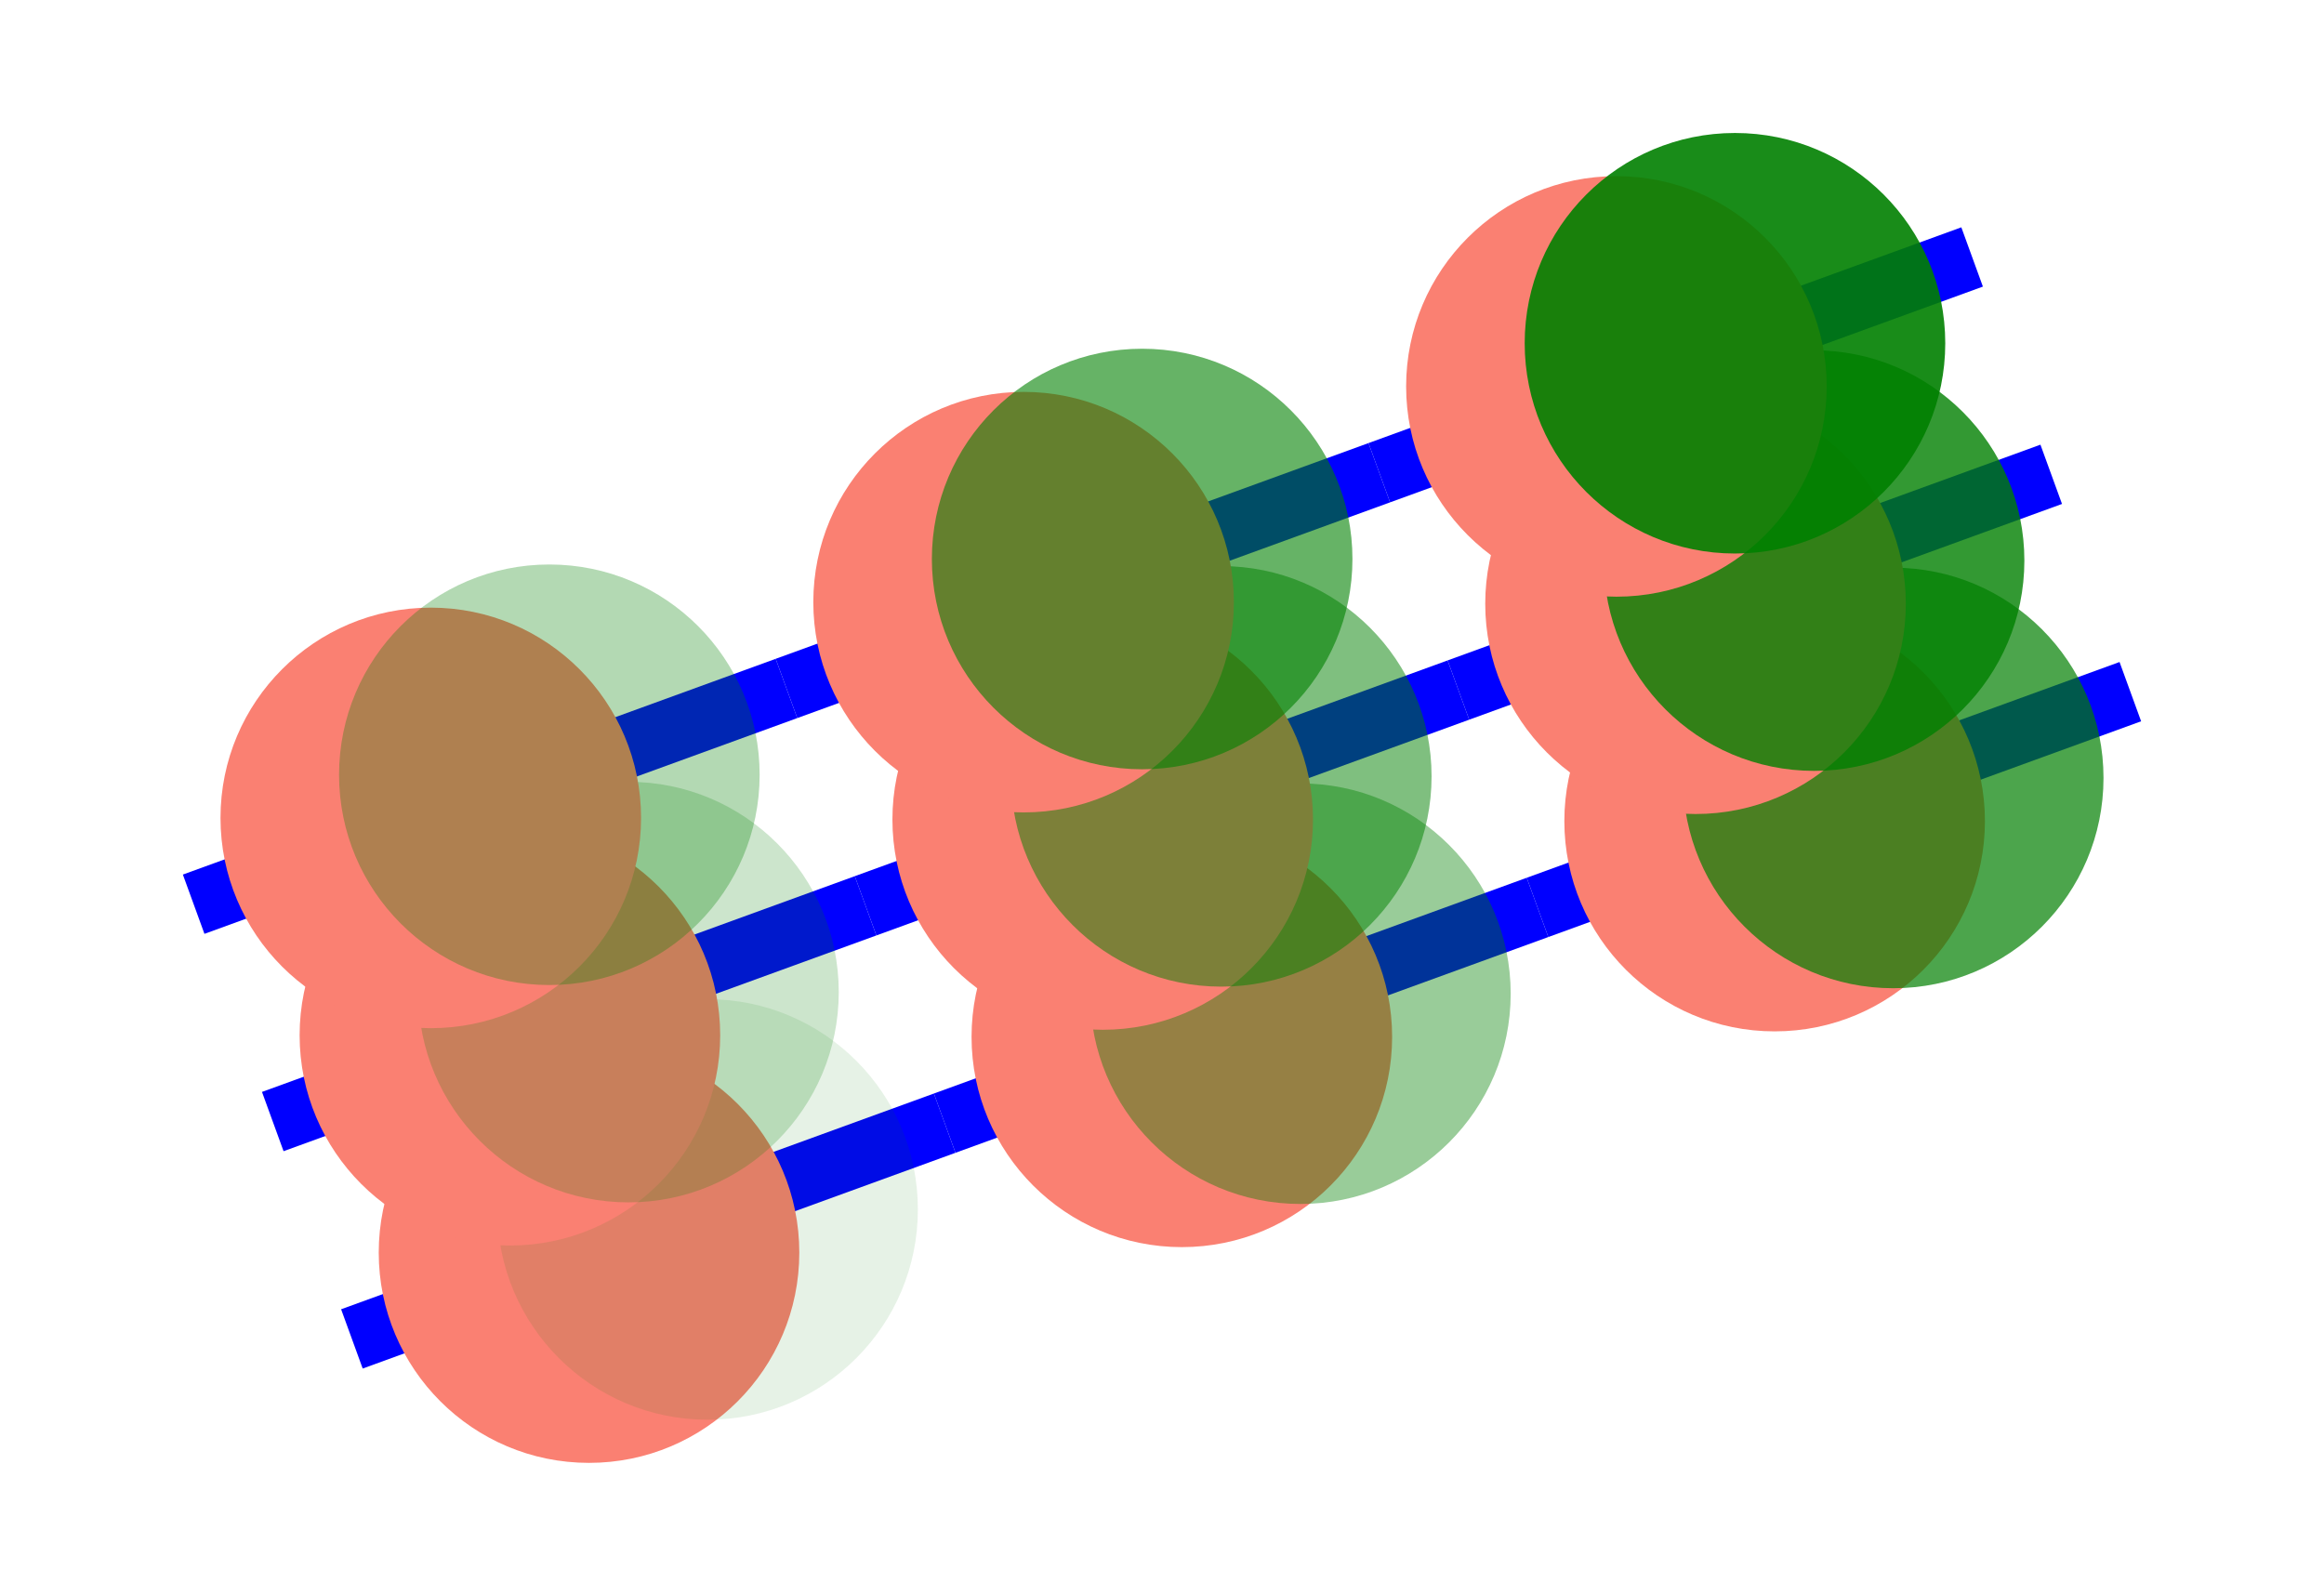
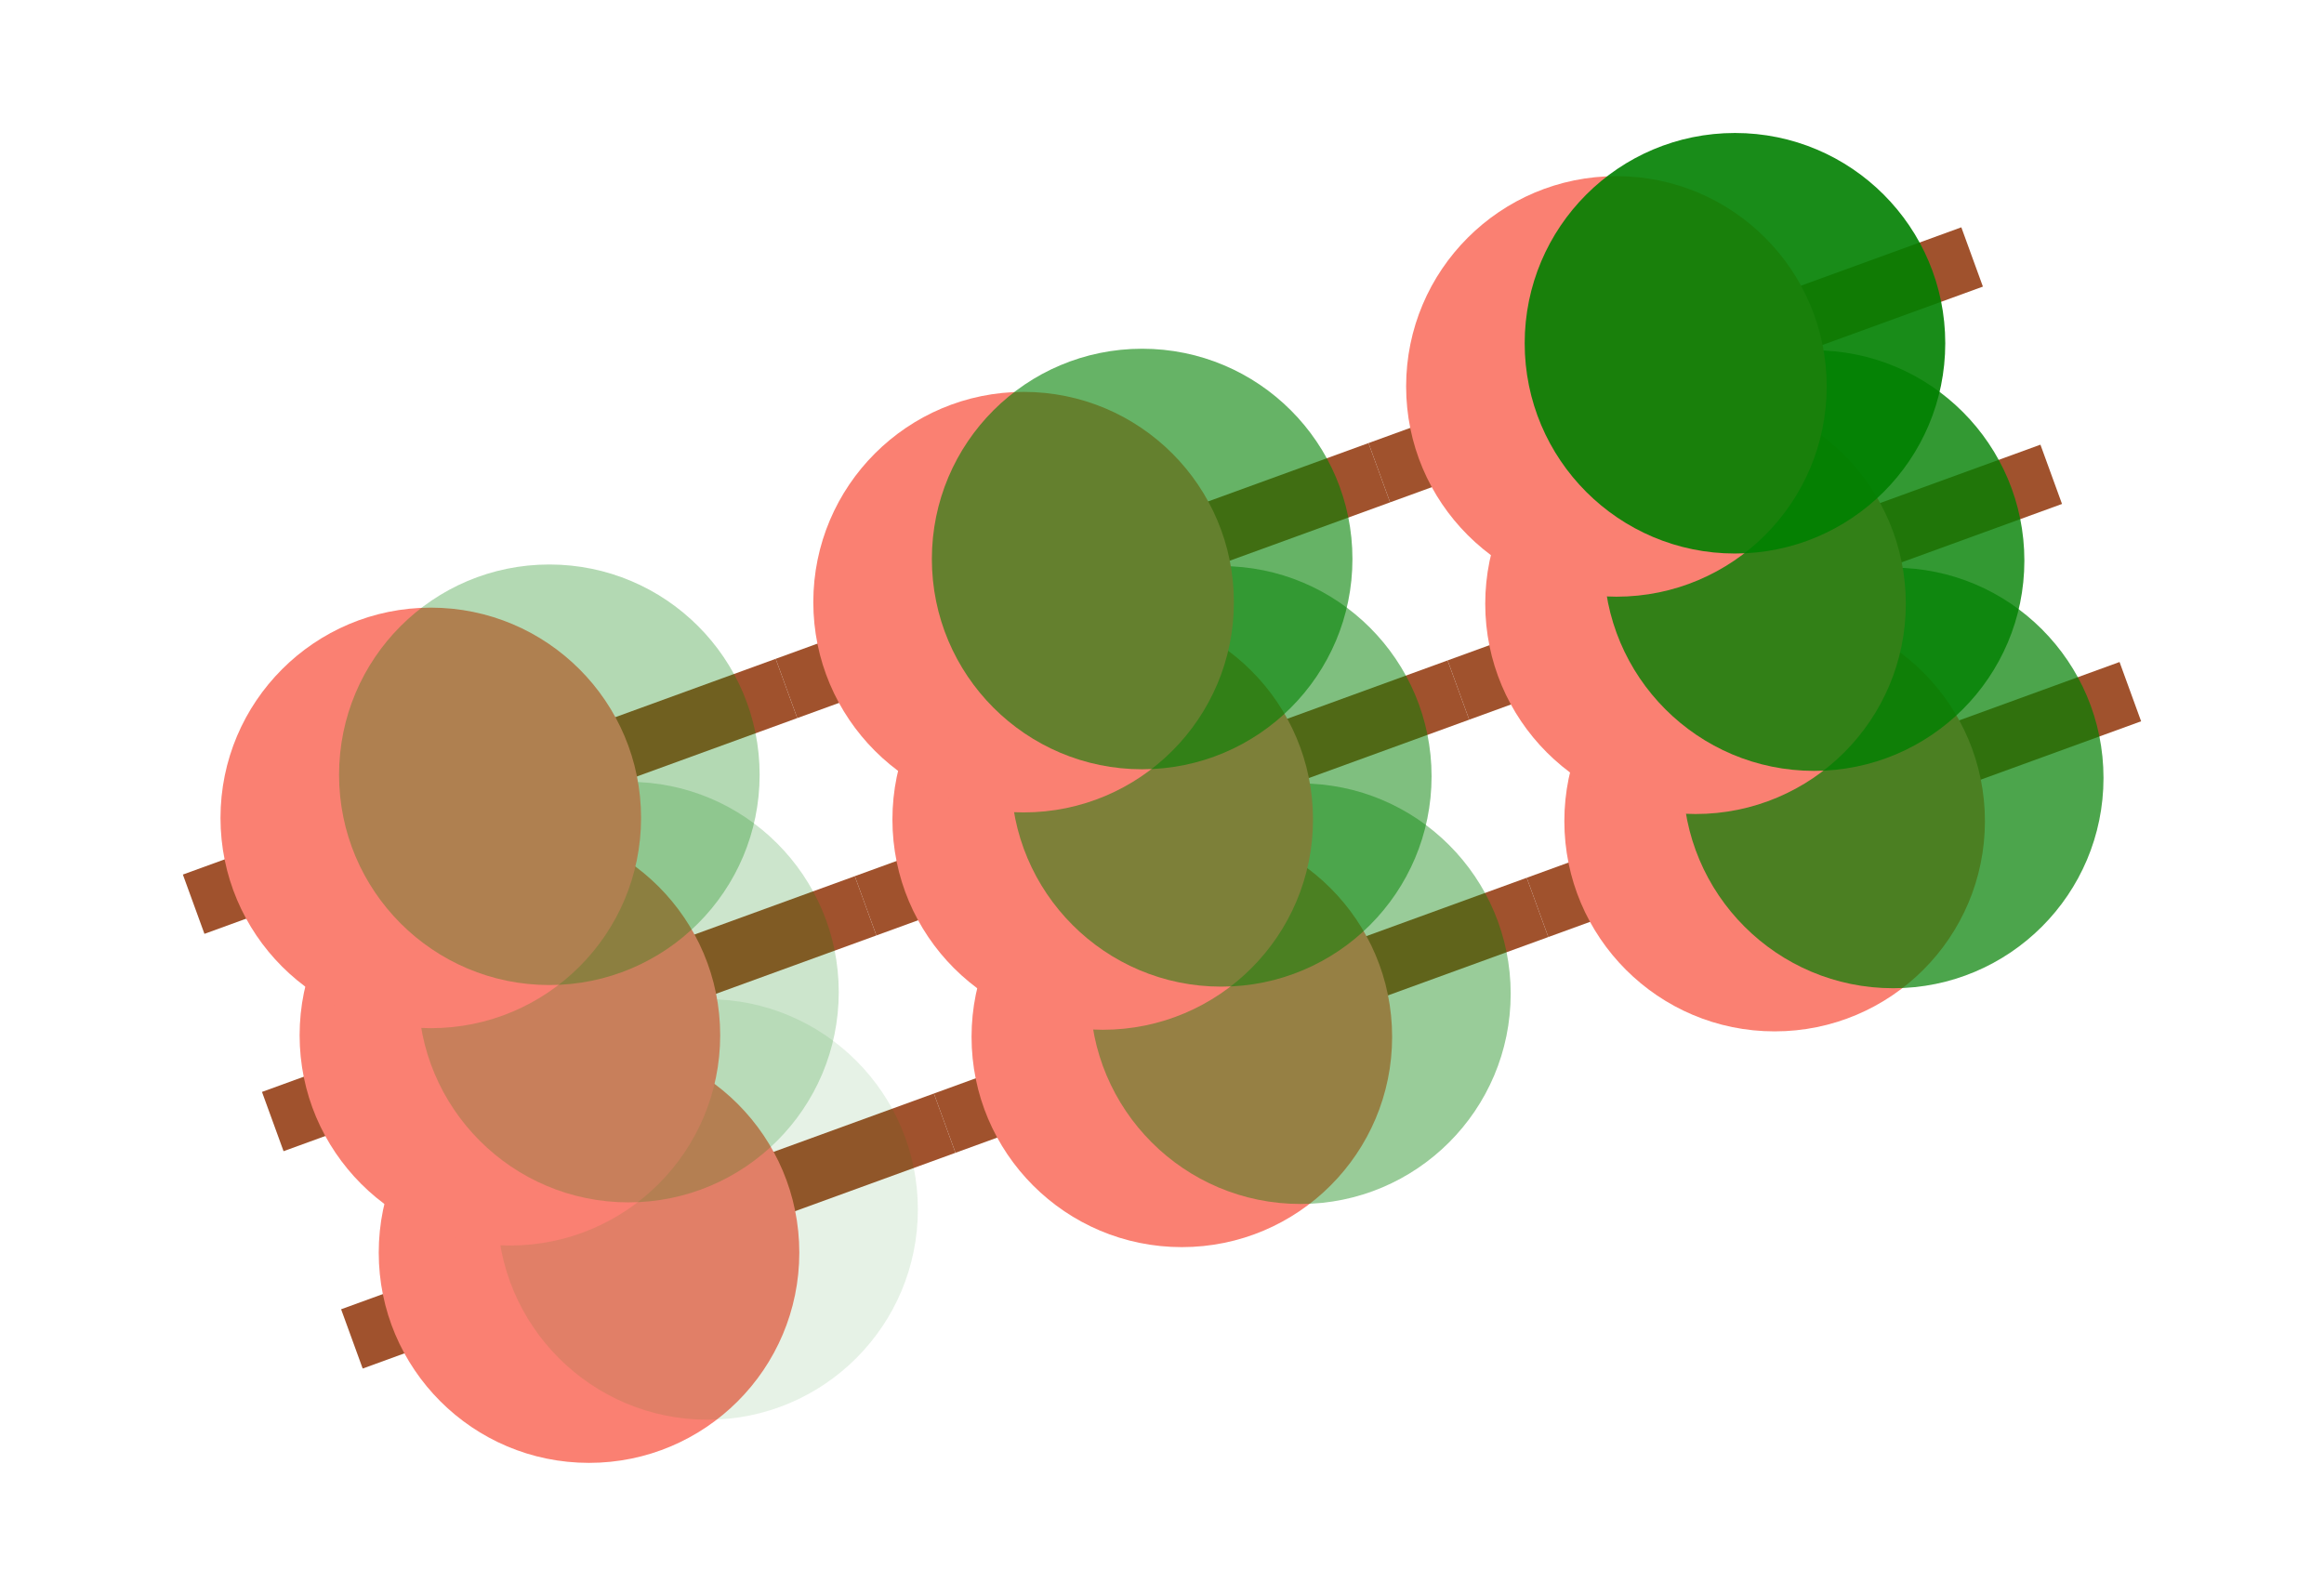
<svg xmlns="http://www.w3.org/2000/svg" width="100%" height="100%" viewBox="-308.295 -585.452 1105.161 758.959">
-   <path stroke="#0000FF" stroke-width="30" fill="none" d="M -140.95 51.303 L 140.95 -51.303" />
+   <path stroke="#A0522D" stroke-width="30" fill="none" d="M -140.95 51.303 L 140.95 -51.303" />
  <circle fill="#FA8072" r="100" cx="-28.191" cy="10.261" />
  <circle fill="#008000" fill-opacity="0.1" r="100" cx="28.191" cy="-10.261" />
-   <path stroke="#0000FF" stroke-width="30" fill="none" d="M -178.58 -52.063 L 103.33 -154.67" />
+   <path stroke="#A0522D" stroke-width="30" fill="none" d="M -178.58 -52.063 L 103.33 -154.67" />
  <circle fill="#FA8072" r="100" cx="-65.813" cy="-93.106" />
  <circle fill="#008000" fill-opacity="0.2" r="100" cx="-9.431" cy="-113.63" />
-   <path stroke="#0000FF" stroke-width="30" fill="none" d="M -216.2 -155.43 L 65.709 -258.04" />
+   <path stroke="#A0522D" stroke-width="30" fill="none" d="M -216.2 -155.43 L 65.709 -258.04" />
  <circle fill="#FA8072" r="100" cx="-103.44" cy="-196.47" />
  <circle fill="#008000" fill-opacity="0.3" r="100" cx="-47.054" cy="-216.99" />
-   <path stroke="#0000FF" stroke-width="30" fill="none" d="M 140.95 -51.303 L 422.86 -153.91" />
+   <path stroke="#A0522D" stroke-width="30" fill="none" d="M 140.95 -51.303 L 422.86 -153.91" />
  <circle fill="#FA8072" r="100" cx="253.72" cy="-92.345" />
  <circle fill="#008000" fill-opacity="0.4" r="100" cx="310.1" cy="-112.87" />
-   <path stroke="#0000FF" stroke-width="30" fill="none" d="M 103.33 -154.67 L 385.24 -257.28" />
+   <path stroke="#A0522D" stroke-width="30" fill="none" d="M 103.33 -154.67 L 385.24 -257.28" />
  <circle fill="#FA8072" r="100" cx="216.09" cy="-195.71" />
  <circle fill="#008000" fill-opacity="0.5" r="100" cx="272.48" cy="-216.23" />
-   <path stroke="#0000FF" stroke-width="30" fill="none" d="M 65.709 -258.04 L 347.62 -360.64" />
+   <path stroke="#A0522D" stroke-width="30" fill="none" d="M 65.709 -258.04 L 347.62 -360.64" />
  <circle fill="#FA8072" r="100" cx="178.47" cy="-299.08" />
  <circle fill="#008000" fill-opacity="0.6" r="100" cx="234.85" cy="-319.6" />
-   <path stroke="#0000FF" stroke-width="30" fill="none" d="M 422.86 -153.91 L 704.77 -256.52" />
+   <path stroke="#A0522D" stroke-width="30" fill="none" d="M 422.86 -153.91 L 704.77 -256.52" />
  <circle fill="#FA8072" r="100" cx="535.62" cy="-194.95" />
  <circle fill="#008000" fill-opacity="0.7" r="100" cx="592.01" cy="-215.47" />
-   <path stroke="#0000FF" stroke-width="30" fill="none" d="M 385.24 -257.28 L 667.15 -359.88" />
+   <path stroke="#A0522D" stroke-width="30" fill="none" d="M 385.24 -257.28 L 667.15 -359.88" />
  <circle fill="#FA8072" r="100" cx="498" cy="-298.32" />
  <circle fill="#008000" fill-opacity="0.8" r="100" cx="554.38" cy="-318.84" />
-   <path stroke="#0000FF" stroke-width="30" fill="none" d="M 347.62 -360.64 L 629.53 -463.25" />
+   <path stroke="#A0522D" stroke-width="30" fill="none" d="M 347.62 -360.64 L 629.53 -463.25" />
  <circle fill="#FA8072" r="100" cx="460.38" cy="-401.68" />
  <circle fill="#008000" fill-opacity="0.9" r="100" cx="516.76" cy="-422.21" />
</svg>
